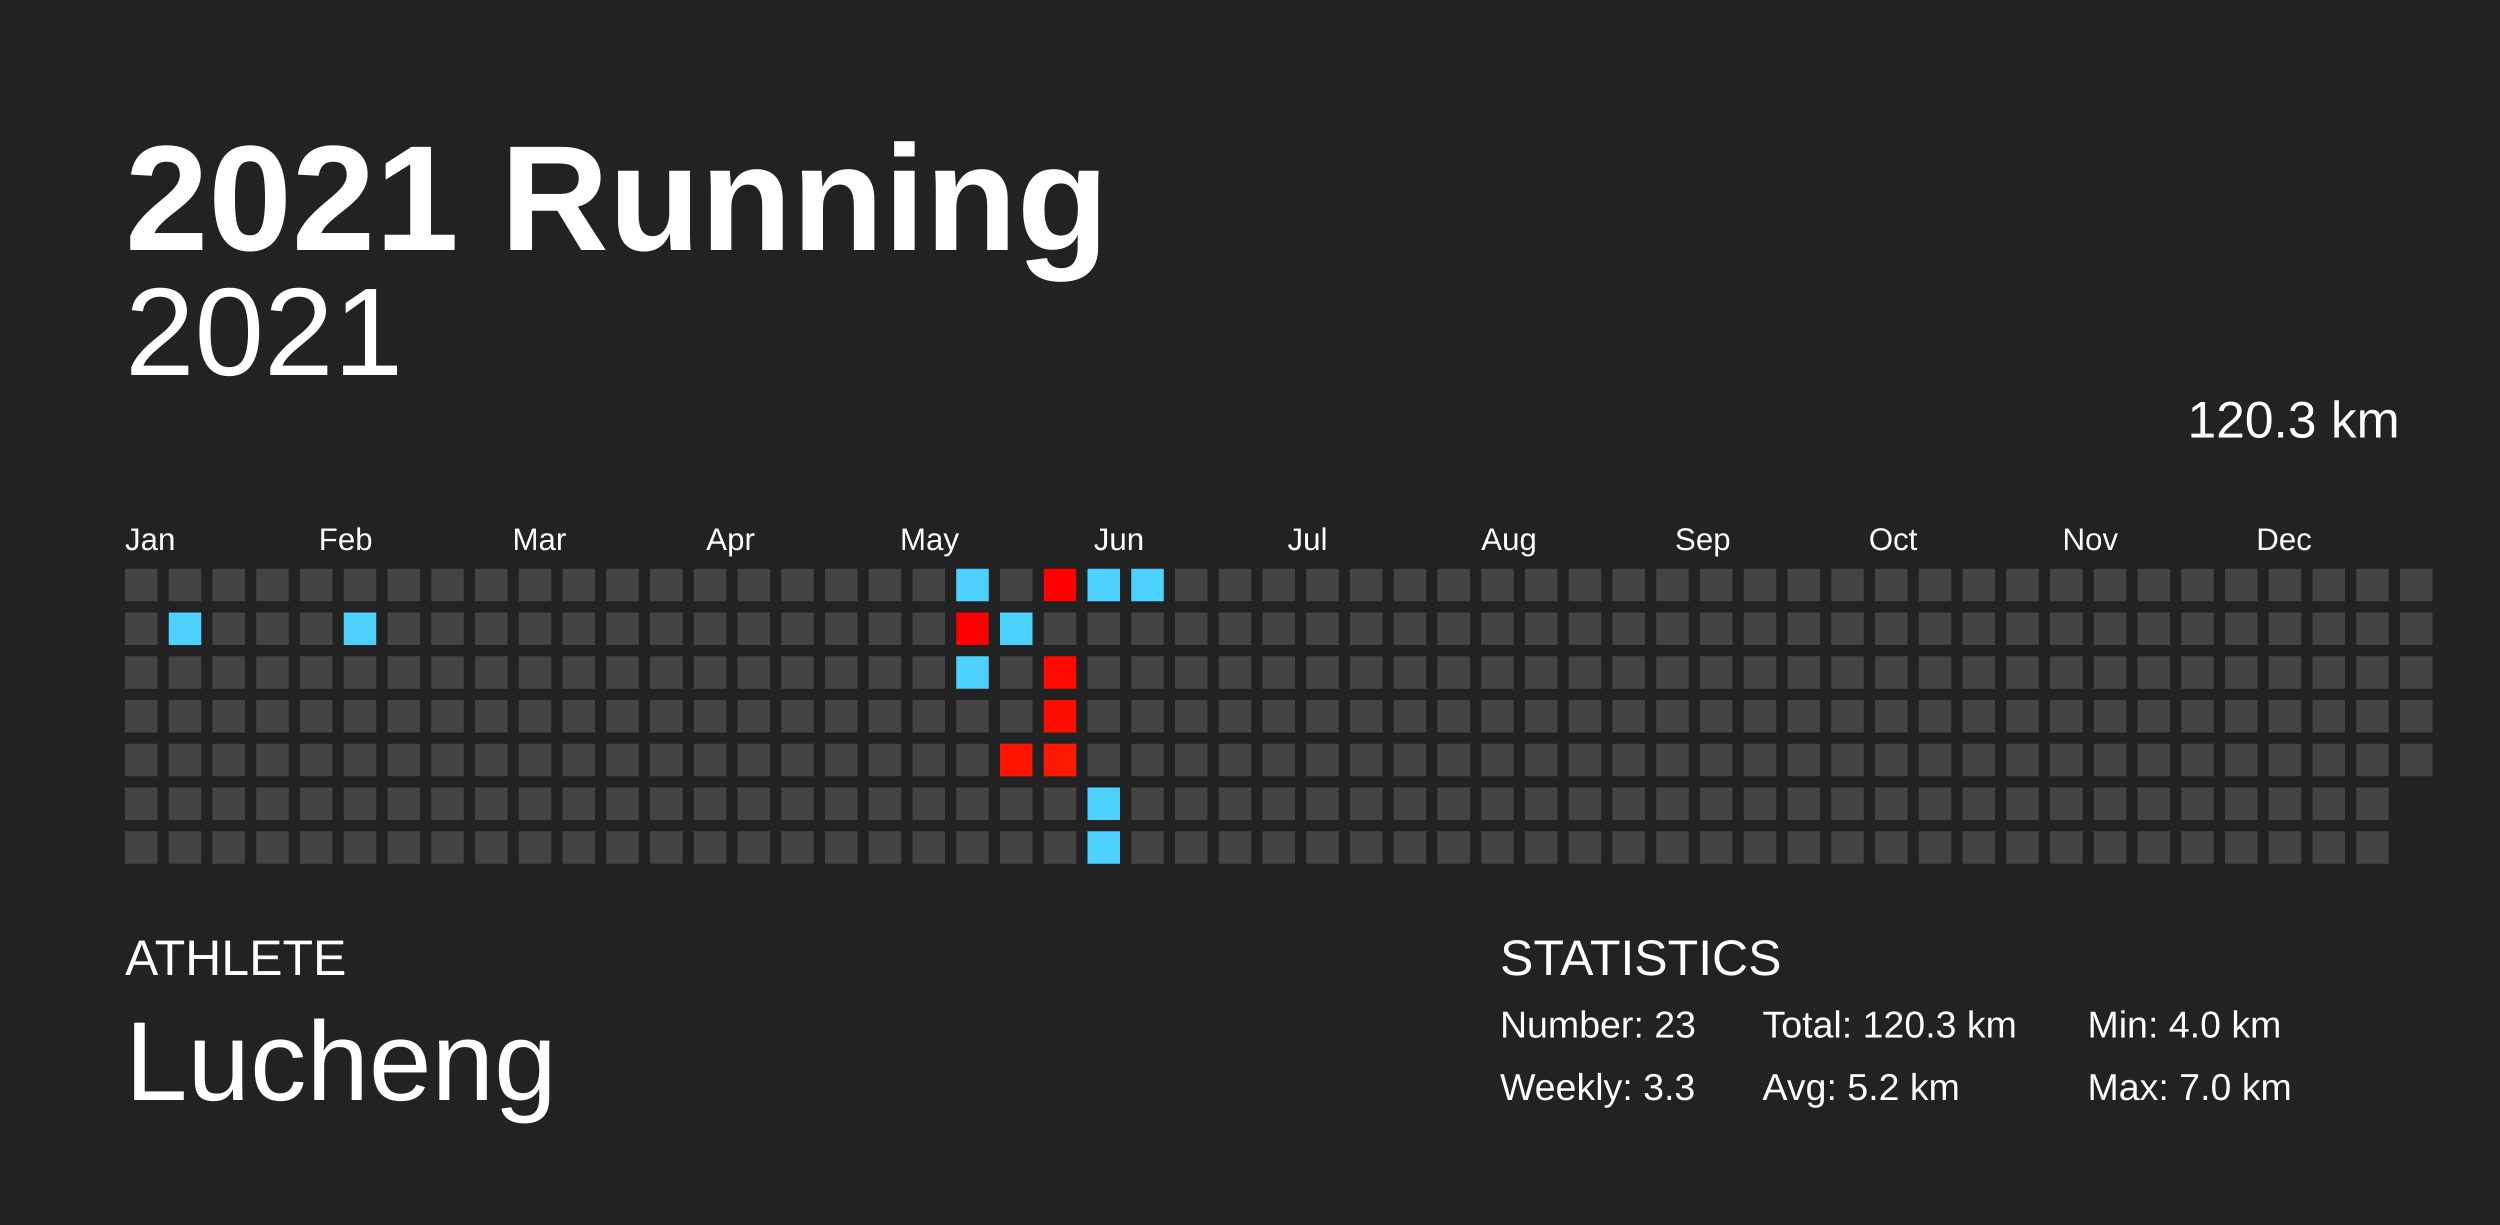
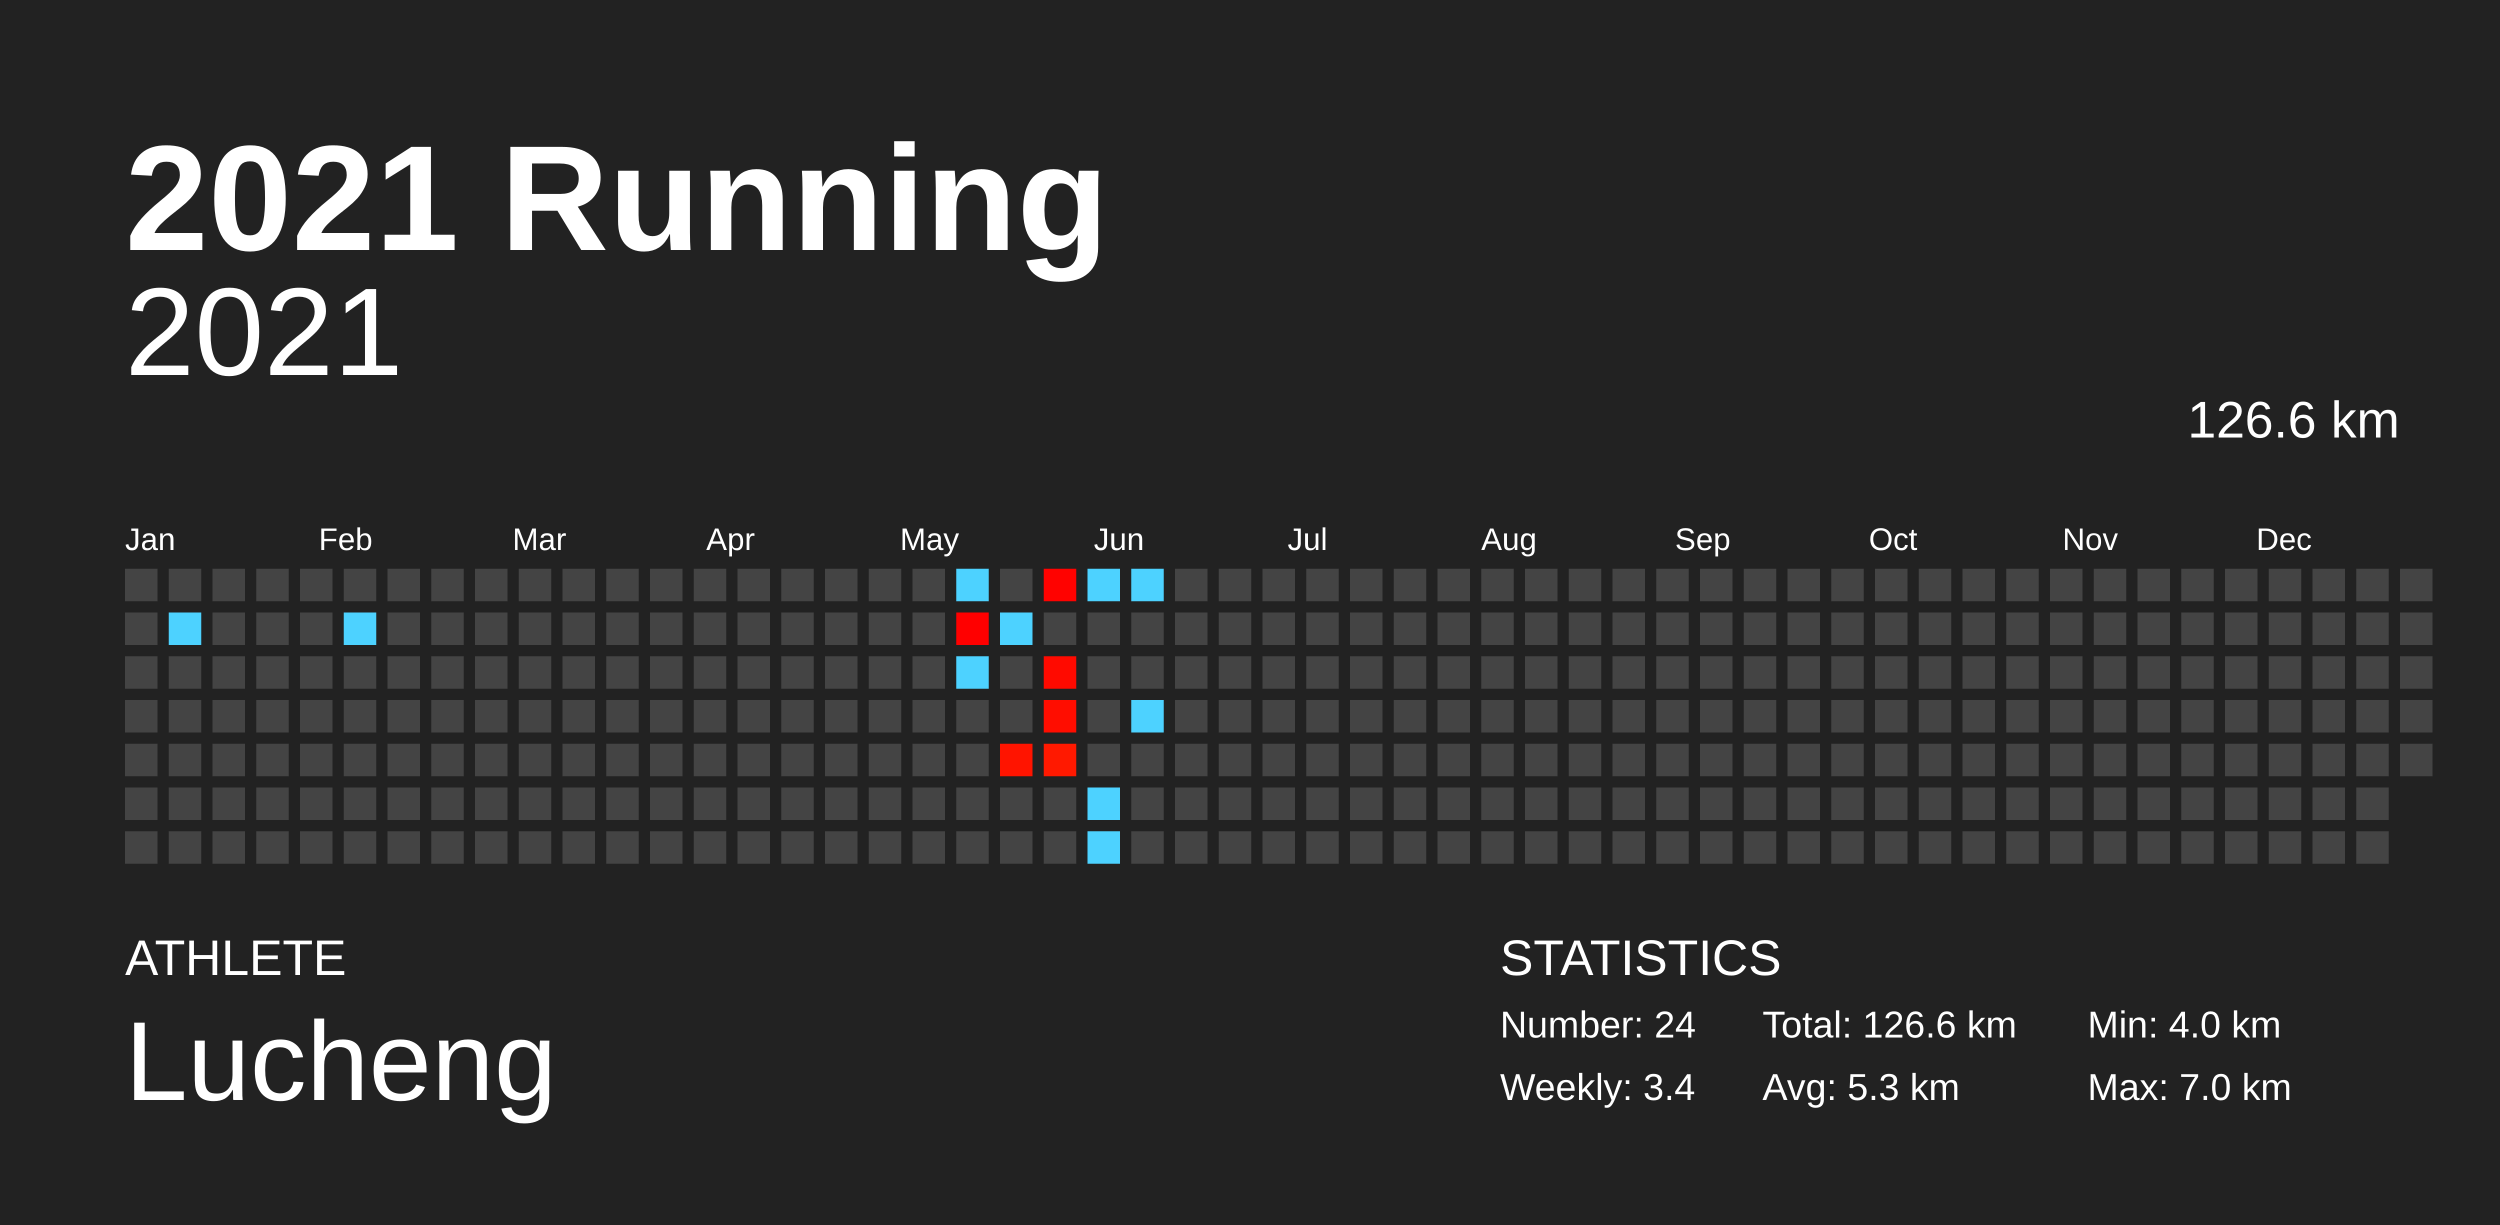
<svg xmlns="http://www.w3.org/2000/svg" baseProfile="full" height="98mm" version="1.1" viewBox="0,0,200,98" width="200mm">
  <defs />
  <rect fill="#222222" height="98" width="200" x="0" y="0" />
  <text fill="#FFFFFF" style="font-size:12px; font-family:Arial; font-weight:bold;" x="10" y="20">2021 Running</text>
  <text fill="#FFFFFF" style="font-size:4px; font-family:Arial" x="10" y="78">ATHLETE</text>
  <text fill="#FFFFFF" style="font-size:9px; font-family:Arial" x="10" y="88">Lucheng</text>
  <text fill="#FFFFFF" style="font-size:4px; font-family:Arial" x="120" y="78">STATISTICS</text>
-   <text fill="#FFFFFF" style="font-size:3px; font-family:Arial" x="120" y="83">Number: 23</text>
-   <text fill="#FFFFFF" style="font-size:3px; font-family:Arial" x="120" y="88">Weekly: 3.3</text>
-   <text fill="#FFFFFF" style="font-size:3px; font-family:Arial" x="141" y="83">Total: 120.3 km</text>
-   <text fill="#FFFFFF" style="font-size:3px; font-family:Arial" x="141" y="88">Avg: 5.2 km</text>
+   <text fill="#FFFFFF" style="font-size:3px; font-family:Arial" x="120" y="83">Number: 24</text>
+   <text fill="#FFFFFF" style="font-size:3px; font-family:Arial" x="120" y="88">Weekly: 3.4</text>
+   <text fill="#FFFFFF" style="font-size:3px; font-family:Arial" x="141" y="83">Total: 126.6 km</text>
+   <text fill="#FFFFFF" style="font-size:3px; font-family:Arial" x="141" y="88">Avg: 5.3 km</text>
  <text fill="#FFFFFF" style="font-size:3px; font-family:Arial" x="167" y="83">Min: 4.0 km</text>
  <text fill="#FFFFFF" style="font-size:3px; font-family:Arial" x="167" y="88">Max: 7.0 km</text>
  <text alignment-baseline="hanging" fill="#FFFFFF" style="font-size:10.0px; font-family:Arial;" x="10" y="30">2021</text>
-   <text alignment-baseline="hanging" fill="#FFFFFF" style="font-size:4.125px; font-family:Arial;" x="175" y="35">120.3 km</text>
+   <text alignment-baseline="hanging" fill="#FFFFFF" style="font-size:4.125px; font-family:Arial;" x="175" y="35">126.6 km</text>
  <text fill="#FFFFFF" style="font-size:2.5px; font-family:Arial" x="10.0" y="44">Jan</text>
  <text fill="#FFFFFF" style="font-size:2.5px; font-family:Arial" x="25.5" y="44">Feb</text>
  <text fill="#FFFFFF" style="font-size:2.5px; font-family:Arial" x="41.0" y="44">Mar</text>
  <text fill="#FFFFFF" style="font-size:2.5px; font-family:Arial" x="56.5" y="44">Apr</text>
  <text fill="#FFFFFF" style="font-size:2.5px; font-family:Arial" x="72.0" y="44">May</text>
  <text fill="#FFFFFF" style="font-size:2.5px; font-family:Arial" x="87.5" y="44">Jun</text>
  <text fill="#FFFFFF" style="font-size:2.5px; font-family:Arial" x="103.0" y="44">Jul</text>
  <text fill="#FFFFFF" style="font-size:2.5px; font-family:Arial" x="118.5" y="44">Aug</text>
  <text fill="#FFFFFF" style="font-size:2.5px; font-family:Arial" x="134.0" y="44">Sep</text>
  <text fill="#FFFFFF" style="font-size:2.5px; font-family:Arial" x="149.5" y="44">Oct</text>
  <text fill="#FFFFFF" style="font-size:2.5px; font-family:Arial" x="165.0" y="44">Nov</text>
  <text fill="#FFFFFF" style="font-size:2.5px; font-family:Arial" x="180.5" y="44">Dec</text>
  <rect fill="#444444" height="2.6" width="2.6" x="10.0" y="45.5" />
  <rect fill="#444444" height="2.6" width="2.6" x="10.0" y="49.0" />
  <rect fill="#444444" height="2.6" width="2.6" x="10.0" y="52.5" />
  <rect fill="#444444" height="2.6" width="2.6" x="10.0" y="56.0" />
  <rect fill="#444444" height="2.6" width="2.6" x="10.0" y="59.5" />
  <rect fill="#444444" height="2.6" width="2.6" x="10.0" y="63.0" />
  <rect fill="#444444" height="2.6" width="2.6" x="10.0" y="66.5" />
  <rect fill="#444444" height="2.6" width="2.6" x="13.5" y="45.5" />
  <rect fill="#4dd2ff" height="2.6" width="2.6" x="13.5" y="49.0" />
  <rect fill="#444444" height="2.6" width="2.6" x="13.5" y="52.5" />
  <rect fill="#444444" height="2.6" width="2.6" x="13.5" y="56.0" />
  <rect fill="#444444" height="2.6" width="2.6" x="13.5" y="59.5" />
  <rect fill="#444444" height="2.6" width="2.6" x="13.5" y="63.0" />
  <rect fill="#444444" height="2.6" width="2.6" x="13.5" y="66.5" />
  <rect fill="#444444" height="2.6" width="2.6" x="17.0" y="45.5" />
  <rect fill="#444444" height="2.6" width="2.6" x="17.0" y="49.0" />
  <rect fill="#444444" height="2.6" width="2.6" x="17.0" y="52.5" />
  <rect fill="#444444" height="2.6" width="2.6" x="17.0" y="56.0" />
  <rect fill="#444444" height="2.6" width="2.6" x="17.0" y="59.5" />
  <rect fill="#444444" height="2.6" width="2.6" x="17.0" y="63.0" />
  <rect fill="#444444" height="2.6" width="2.6" x="17.0" y="66.5" />
  <rect fill="#444444" height="2.6" width="2.6" x="20.5" y="45.5" />
  <rect fill="#444444" height="2.6" width="2.6" x="20.5" y="49.0" />
  <rect fill="#444444" height="2.6" width="2.6" x="20.5" y="52.5" />
  <rect fill="#444444" height="2.6" width="2.6" x="20.5" y="56.0" />
  <rect fill="#444444" height="2.6" width="2.6" x="20.5" y="59.5" />
  <rect fill="#444444" height="2.6" width="2.6" x="20.5" y="63.0" />
  <rect fill="#444444" height="2.6" width="2.6" x="20.5" y="66.5" />
  <rect fill="#444444" height="2.6" width="2.6" x="24.0" y="45.5" />
  <rect fill="#444444" height="2.6" width="2.6" x="24.0" y="49.0" />
  <rect fill="#444444" height="2.6" width="2.6" x="24.0" y="52.5" />
  <rect fill="#444444" height="2.6" width="2.6" x="24.0" y="56.0" />
  <rect fill="#444444" height="2.6" width="2.6" x="24.0" y="59.5" />
  <rect fill="#444444" height="2.6" width="2.6" x="24.0" y="63.0" />
  <rect fill="#444444" height="2.6" width="2.6" x="24.0" y="66.5" />
  <rect fill="#444444" height="2.6" width="2.6" x="27.5" y="45.5" />
  <rect fill="#4dd2ff" height="2.6" width="2.6" x="27.5" y="49.0" />
  <rect fill="#444444" height="2.6" width="2.6" x="27.5" y="52.5" />
  <rect fill="#444444" height="2.6" width="2.6" x="27.5" y="56.0" />
  <rect fill="#444444" height="2.6" width="2.6" x="27.5" y="59.5" />
  <rect fill="#444444" height="2.6" width="2.6" x="27.5" y="63.0" />
  <rect fill="#444444" height="2.6" width="2.6" x="27.5" y="66.5" />
  <rect fill="#444444" height="2.6" width="2.6" x="31.0" y="45.5" />
  <rect fill="#444444" height="2.6" width="2.6" x="31.0" y="49.0" />
  <rect fill="#444444" height="2.6" width="2.6" x="31.0" y="52.5" />
  <rect fill="#444444" height="2.6" width="2.6" x="31.0" y="56.0" />
  <rect fill="#444444" height="2.6" width="2.6" x="31.0" y="59.5" />
  <rect fill="#444444" height="2.6" width="2.6" x="31.0" y="63.0" />
  <rect fill="#444444" height="2.6" width="2.6" x="31.0" y="66.5" />
  <rect fill="#444444" height="2.6" width="2.6" x="34.5" y="45.5" />
  <rect fill="#444444" height="2.6" width="2.6" x="34.5" y="49.0" />
  <rect fill="#444444" height="2.6" width="2.6" x="34.5" y="52.5" />
  <rect fill="#444444" height="2.6" width="2.6" x="34.5" y="56.0" />
  <rect fill="#444444" height="2.6" width="2.6" x="34.5" y="59.5" />
  <rect fill="#444444" height="2.6" width="2.6" x="34.5" y="63.0" />
  <rect fill="#444444" height="2.6" width="2.6" x="34.5" y="66.5" />
  <rect fill="#444444" height="2.6" width="2.6" x="38.0" y="45.5" />
  <rect fill="#444444" height="2.6" width="2.6" x="38.0" y="49.0" />
  <rect fill="#444444" height="2.6" width="2.6" x="38.0" y="52.5" />
  <rect fill="#444444" height="2.6" width="2.6" x="38.0" y="56.0" />
  <rect fill="#444444" height="2.6" width="2.6" x="38.0" y="59.5" />
  <rect fill="#444444" height="2.6" width="2.6" x="38.0" y="63.0" />
  <rect fill="#444444" height="2.6" width="2.6" x="38.0" y="66.5" />
  <rect fill="#444444" height="2.6" width="2.6" x="41.5" y="45.5" />
  <rect fill="#444444" height="2.6" width="2.6" x="41.5" y="49.0" />
  <rect fill="#444444" height="2.6" width="2.6" x="41.5" y="52.5" />
  <rect fill="#444444" height="2.6" width="2.6" x="41.5" y="56.0" />
  <rect fill="#444444" height="2.6" width="2.6" x="41.5" y="59.5" />
  <rect fill="#444444" height="2.6" width="2.6" x="41.5" y="63.0" />
  <rect fill="#444444" height="2.6" width="2.6" x="41.5" y="66.5" />
  <rect fill="#444444" height="2.6" width="2.6" x="45.0" y="45.5" />
  <rect fill="#444444" height="2.6" width="2.6" x="45.0" y="49.0" />
  <rect fill="#444444" height="2.6" width="2.6" x="45.0" y="52.5" />
  <rect fill="#444444" height="2.6" width="2.6" x="45.0" y="56.0" />
  <rect fill="#444444" height="2.6" width="2.6" x="45.0" y="59.5" />
  <rect fill="#444444" height="2.6" width="2.6" x="45.0" y="63.0" />
  <rect fill="#444444" height="2.6" width="2.6" x="45.0" y="66.5" />
  <rect fill="#444444" height="2.6" width="2.6" x="48.5" y="45.5" />
  <rect fill="#444444" height="2.6" width="2.6" x="48.5" y="49.0" />
  <rect fill="#444444" height="2.6" width="2.6" x="48.5" y="52.5" />
  <rect fill="#444444" height="2.6" width="2.6" x="48.5" y="56.0" />
  <rect fill="#444444" height="2.6" width="2.6" x="48.5" y="59.5" />
  <rect fill="#444444" height="2.6" width="2.6" x="48.5" y="63.0" />
  <rect fill="#444444" height="2.6" width="2.6" x="48.5" y="66.5" />
  <rect fill="#444444" height="2.6" width="2.6" x="52.0" y="45.5" />
  <rect fill="#444444" height="2.6" width="2.6" x="52.0" y="49.0" />
  <rect fill="#444444" height="2.6" width="2.6" x="52.0" y="52.5" />
  <rect fill="#444444" height="2.6" width="2.6" x="52.0" y="56.0" />
  <rect fill="#444444" height="2.6" width="2.6" x="52.0" y="59.5" />
  <rect fill="#444444" height="2.6" width="2.6" x="52.0" y="63.0" />
  <rect fill="#444444" height="2.6" width="2.6" x="52.0" y="66.5" />
  <rect fill="#444444" height="2.6" width="2.6" x="55.5" y="45.5" />
  <rect fill="#444444" height="2.6" width="2.6" x="55.5" y="49.0" />
  <rect fill="#444444" height="2.6" width="2.6" x="55.5" y="52.5" />
  <rect fill="#444444" height="2.6" width="2.6" x="55.5" y="56.0" />
  <rect fill="#444444" height="2.6" width="2.6" x="55.5" y="59.5" />
  <rect fill="#444444" height="2.6" width="2.6" x="55.5" y="63.0" />
  <rect fill="#444444" height="2.6" width="2.6" x="55.5" y="66.5" />
  <rect fill="#444444" height="2.6" width="2.6" x="59.0" y="45.5" />
  <rect fill="#444444" height="2.6" width="2.6" x="59.0" y="49.0" />
  <rect fill="#444444" height="2.6" width="2.6" x="59.0" y="52.5" />
  <rect fill="#444444" height="2.6" width="2.6" x="59.0" y="56.0" />
  <rect fill="#444444" height="2.6" width="2.6" x="59.0" y="59.5" />
  <rect fill="#444444" height="2.6" width="2.6" x="59.0" y="63.0" />
  <rect fill="#444444" height="2.6" width="2.6" x="59.0" y="66.5" />
  <rect fill="#444444" height="2.6" width="2.6" x="62.5" y="45.5" />
  <rect fill="#444444" height="2.6" width="2.6" x="62.5" y="49.0" />
  <rect fill="#444444" height="2.6" width="2.6" x="62.5" y="52.5" />
  <rect fill="#444444" height="2.6" width="2.6" x="62.5" y="56.0" />
  <rect fill="#444444" height="2.6" width="2.6" x="62.5" y="59.5" />
  <rect fill="#444444" height="2.6" width="2.6" x="62.5" y="63.0" />
  <rect fill="#444444" height="2.6" width="2.6" x="62.5" y="66.5" />
  <rect fill="#444444" height="2.6" width="2.6" x="66.0" y="45.5" />
  <rect fill="#444444" height="2.6" width="2.6" x="66.0" y="49.0" />
  <rect fill="#444444" height="2.6" width="2.6" x="66.0" y="52.5" />
  <rect fill="#444444" height="2.6" width="2.6" x="66.0" y="56.0" />
  <rect fill="#444444" height="2.6" width="2.6" x="66.0" y="59.5" />
  <rect fill="#444444" height="2.6" width="2.6" x="66.0" y="63.0" />
  <rect fill="#444444" height="2.6" width="2.6" x="66.0" y="66.5" />
  <rect fill="#444444" height="2.6" width="2.6" x="69.5" y="45.5" />
  <rect fill="#444444" height="2.6" width="2.6" x="69.5" y="49.0" />
  <rect fill="#444444" height="2.6" width="2.6" x="69.5" y="52.5" />
  <rect fill="#444444" height="2.6" width="2.6" x="69.5" y="56.0" />
  <rect fill="#444444" height="2.6" width="2.6" x="69.5" y="59.5" />
  <rect fill="#444444" height="2.6" width="2.6" x="69.5" y="63.0" />
  <rect fill="#444444" height="2.6" width="2.6" x="69.5" y="66.5" />
  <rect fill="#444444" height="2.6" width="2.6" x="73.0" y="45.5" />
  <rect fill="#444444" height="2.6" width="2.6" x="73.0" y="49.0" />
  <rect fill="#444444" height="2.6" width="2.6" x="73.0" y="52.5" />
  <rect fill="#444444" height="2.6" width="2.6" x="73.0" y="56.0" />
  <rect fill="#444444" height="2.6" width="2.6" x="73.0" y="59.5" />
  <rect fill="#444444" height="2.6" width="2.6" x="73.0" y="63.0" />
  <rect fill="#444444" height="2.6" width="2.6" x="73.0" y="66.5" />
  <rect fill="#4dd2ff" height="2.6" width="2.6" x="76.5" y="45.5" />
  <rect fill="#ff0000" height="2.6" width="2.6" x="76.5" y="49.0" />
  <rect fill="#4dd2ff" height="2.6" width="2.6" x="76.5" y="52.5" />
  <rect fill="#444444" height="2.6" width="2.6" x="76.5" y="56.0" />
  <rect fill="#444444" height="2.6" width="2.6" x="76.5" y="59.5" />
  <rect fill="#444444" height="2.6" width="2.6" x="76.5" y="63.0" />
  <rect fill="#444444" height="2.6" width="2.6" x="76.5" y="66.5" />
  <rect fill="#444444" height="2.6" width="2.6" x="80.0" y="45.5" />
  <rect fill="#4dd2ff" height="2.6" width="2.6" x="80.0" y="49.0" />
  <rect fill="#444444" height="2.6" width="2.6" x="80.0" y="52.5" />
  <rect fill="#444444" height="2.6" width="2.6" x="80.0" y="56.0" />
  <rect fill="#ff1400" height="2.6" width="2.6" x="80.0" y="59.5" />
  <rect fill="#444444" height="2.6" width="2.6" x="80.0" y="63.0" />
  <rect fill="#444444" height="2.6" width="2.6" x="80.0" y="66.5" />
  <rect fill="#ff0200" height="2.6" width="2.6" x="83.5" y="45.5" />
  <rect fill="#444444" height="2.6" width="2.6" x="83.5" y="49.0" />
  <rect fill="#ff0a00" height="2.6" width="2.6" x="83.5" y="52.5" />
  <rect fill="#ff0d00" height="2.6" width="2.6" x="83.5" y="56.0" />
  <rect fill="#ff1900" height="2.6" width="2.6" x="83.5" y="59.5" />
  <rect fill="#444444" height="2.6" width="2.6" x="83.5" y="63.0" />
  <rect fill="#444444" height="2.6" width="2.6" x="83.5" y="66.5" />
  <rect fill="#4dd2ff" height="2.6" width="2.6" x="87.0" y="45.5" />
  <rect fill="#444444" height="2.6" width="2.6" x="87.0" y="49.0" />
  <rect fill="#444444" height="2.6" width="2.6" x="87.0" y="52.5" />
  <rect fill="#444444" height="2.6" width="2.6" x="87.0" y="56.0" />
  <rect fill="#444444" height="2.6" width="2.6" x="87.0" y="59.5" />
  <rect fill="#4dd2ff" height="2.6" width="2.6" x="87.0" y="63.0" />
  <rect fill="#4dd2ff" height="2.6" width="2.6" x="87.0" y="66.5" />
  <rect fill="#4dd2ff" height="2.6" width="2.6" x="90.5" y="45.5" />
  <rect fill="#444444" height="2.6" width="2.6" x="90.5" y="49.0" />
  <rect fill="#444444" height="2.6" width="2.6" x="90.5" y="52.5" />
-   <rect fill="#444444" height="2.6" width="2.6" x="90.5" y="56.0" />
+   <rect fill="#4dd2ff" height="2.6" width="2.6" x="90.5" y="56.0" />
  <rect fill="#444444" height="2.6" width="2.6" x="90.5" y="59.5" />
  <rect fill="#444444" height="2.6" width="2.6" x="90.5" y="63.0" />
  <rect fill="#444444" height="2.6" width="2.6" x="90.5" y="66.5" />
  <rect fill="#444444" height="2.6" width="2.6" x="94.0" y="45.5" />
  <rect fill="#444444" height="2.6" width="2.6" x="94.0" y="49.0" />
  <rect fill="#444444" height="2.6" width="2.6" x="94.0" y="52.5" />
  <rect fill="#444444" height="2.6" width="2.6" x="94.0" y="56.0" />
  <rect fill="#444444" height="2.6" width="2.6" x="94.0" y="59.5" />
  <rect fill="#444444" height="2.6" width="2.6" x="94.0" y="63.0" />
  <rect fill="#444444" height="2.6" width="2.6" x="94.0" y="66.5" />
  <rect fill="#444444" height="2.6" width="2.6" x="97.5" y="45.5" />
  <rect fill="#444444" height="2.6" width="2.6" x="97.5" y="49.0" />
  <rect fill="#444444" height="2.6" width="2.6" x="97.5" y="52.5" />
  <rect fill="#444444" height="2.6" width="2.6" x="97.5" y="56.0" />
  <rect fill="#444444" height="2.6" width="2.6" x="97.5" y="59.5" />
  <rect fill="#444444" height="2.6" width="2.6" x="97.5" y="63.0" />
  <rect fill="#444444" height="2.6" width="2.6" x="97.5" y="66.5" />
  <rect fill="#444444" height="2.6" width="2.6" x="101.0" y="45.5" />
  <rect fill="#444444" height="2.6" width="2.6" x="101.0" y="49.0" />
  <rect fill="#444444" height="2.6" width="2.6" x="101.0" y="52.5" />
  <rect fill="#444444" height="2.6" width="2.6" x="101.0" y="56.0" />
  <rect fill="#444444" height="2.6" width="2.6" x="101.0" y="59.5" />
  <rect fill="#444444" height="2.6" width="2.6" x="101.0" y="63.0" />
  <rect fill="#444444" height="2.6" width="2.6" x="101.0" y="66.5" />
  <rect fill="#444444" height="2.6" width="2.6" x="104.5" y="45.5" />
  <rect fill="#444444" height="2.6" width="2.6" x="104.5" y="49.0" />
  <rect fill="#444444" height="2.6" width="2.6" x="104.5" y="52.5" />
  <rect fill="#444444" height="2.6" width="2.6" x="104.5" y="56.0" />
  <rect fill="#444444" height="2.6" width="2.6" x="104.5" y="59.5" />
  <rect fill="#444444" height="2.6" width="2.6" x="104.5" y="63.0" />
  <rect fill="#444444" height="2.6" width="2.6" x="104.5" y="66.5" />
  <rect fill="#444444" height="2.6" width="2.6" x="108.0" y="45.5" />
  <rect fill="#444444" height="2.6" width="2.6" x="108.0" y="49.0" />
  <rect fill="#444444" height="2.6" width="2.6" x="108.0" y="52.5" />
  <rect fill="#444444" height="2.6" width="2.6" x="108.0" y="56.0" />
  <rect fill="#444444" height="2.6" width="2.6" x="108.0" y="59.5" />
  <rect fill="#444444" height="2.6" width="2.6" x="108.0" y="63.0" />
  <rect fill="#444444" height="2.6" width="2.6" x="108.0" y="66.5" />
  <rect fill="#444444" height="2.6" width="2.6" x="111.5" y="45.5" />
  <rect fill="#444444" height="2.6" width="2.6" x="111.5" y="49.0" />
  <rect fill="#444444" height="2.6" width="2.6" x="111.5" y="52.5" />
  <rect fill="#444444" height="2.6" width="2.6" x="111.5" y="56.0" />
  <rect fill="#444444" height="2.6" width="2.6" x="111.5" y="59.5" />
  <rect fill="#444444" height="2.6" width="2.6" x="111.5" y="63.0" />
  <rect fill="#444444" height="2.6" width="2.6" x="111.5" y="66.5" />
  <rect fill="#444444" height="2.6" width="2.6" x="115.0" y="45.5" />
  <rect fill="#444444" height="2.6" width="2.6" x="115.0" y="49.0" />
  <rect fill="#444444" height="2.6" width="2.6" x="115.0" y="52.5" />
  <rect fill="#444444" height="2.6" width="2.6" x="115.0" y="56.0" />
  <rect fill="#444444" height="2.6" width="2.6" x="115.0" y="59.5" />
  <rect fill="#444444" height="2.6" width="2.6" x="115.0" y="63.0" />
  <rect fill="#444444" height="2.6" width="2.6" x="115.0" y="66.5" />
  <rect fill="#444444" height="2.6" width="2.6" x="118.5" y="45.5" />
  <rect fill="#444444" height="2.6" width="2.6" x="118.5" y="49.0" />
  <rect fill="#444444" height="2.6" width="2.6" x="118.5" y="52.5" />
  <rect fill="#444444" height="2.6" width="2.6" x="118.5" y="56.0" />
  <rect fill="#444444" height="2.6" width="2.6" x="118.5" y="59.5" />
  <rect fill="#444444" height="2.6" width="2.6" x="118.5" y="63.0" />
  <rect fill="#444444" height="2.6" width="2.6" x="118.5" y="66.5" />
  <rect fill="#444444" height="2.6" width="2.6" x="122.0" y="45.5" />
  <rect fill="#444444" height="2.6" width="2.6" x="122.0" y="49.0" />
  <rect fill="#444444" height="2.6" width="2.6" x="122.0" y="52.5" />
  <rect fill="#444444" height="2.6" width="2.6" x="122.0" y="56.0" />
  <rect fill="#444444" height="2.6" width="2.6" x="122.0" y="59.5" />
  <rect fill="#444444" height="2.6" width="2.6" x="122.0" y="63.0" />
  <rect fill="#444444" height="2.6" width="2.6" x="122.0" y="66.5" />
  <rect fill="#444444" height="2.6" width="2.6" x="125.5" y="45.5" />
  <rect fill="#444444" height="2.6" width="2.6" x="125.5" y="49.0" />
  <rect fill="#444444" height="2.6" width="2.6" x="125.5" y="52.5" />
  <rect fill="#444444" height="2.6" width="2.6" x="125.5" y="56.0" />
  <rect fill="#444444" height="2.6" width="2.6" x="125.5" y="59.5" />
  <rect fill="#444444" height="2.6" width="2.6" x="125.5" y="63.0" />
  <rect fill="#444444" height="2.6" width="2.6" x="125.5" y="66.5" />
  <rect fill="#444444" height="2.6" width="2.6" x="129.0" y="45.5" />
  <rect fill="#444444" height="2.6" width="2.6" x="129.0" y="49.0" />
  <rect fill="#444444" height="2.6" width="2.6" x="129.0" y="52.5" />
  <rect fill="#444444" height="2.6" width="2.6" x="129.0" y="56.0" />
  <rect fill="#444444" height="2.6" width="2.6" x="129.0" y="59.5" />
  <rect fill="#444444" height="2.6" width="2.6" x="129.0" y="63.0" />
  <rect fill="#444444" height="2.6" width="2.6" x="129.0" y="66.5" />
  <rect fill="#444444" height="2.6" width="2.6" x="132.5" y="45.5" />
  <rect fill="#444444" height="2.6" width="2.6" x="132.5" y="49.0" />
  <rect fill="#444444" height="2.6" width="2.6" x="132.5" y="52.5" />
  <rect fill="#444444" height="2.6" width="2.6" x="132.5" y="56.0" />
  <rect fill="#444444" height="2.6" width="2.6" x="132.5" y="59.5" />
  <rect fill="#444444" height="2.6" width="2.6" x="132.5" y="63.0" />
  <rect fill="#444444" height="2.6" width="2.6" x="132.5" y="66.5" />
  <rect fill="#444444" height="2.6" width="2.6" x="136.0" y="45.5" />
  <rect fill="#444444" height="2.6" width="2.6" x="136.0" y="49.0" />
  <rect fill="#444444" height="2.6" width="2.6" x="136.0" y="52.5" />
  <rect fill="#444444" height="2.6" width="2.6" x="136.0" y="56.0" />
  <rect fill="#444444" height="2.6" width="2.6" x="136.0" y="59.5" />
  <rect fill="#444444" height="2.6" width="2.6" x="136.0" y="63.0" />
  <rect fill="#444444" height="2.6" width="2.6" x="136.0" y="66.5" />
  <rect fill="#444444" height="2.6" width="2.6" x="139.5" y="45.5" />
  <rect fill="#444444" height="2.6" width="2.6" x="139.5" y="49.0" />
  <rect fill="#444444" height="2.6" width="2.6" x="139.5" y="52.5" />
  <rect fill="#444444" height="2.6" width="2.6" x="139.5" y="56.0" />
  <rect fill="#444444" height="2.6" width="2.6" x="139.5" y="59.5" />
  <rect fill="#444444" height="2.6" width="2.6" x="139.5" y="63.0" />
  <rect fill="#444444" height="2.6" width="2.6" x="139.5" y="66.5" />
  <rect fill="#444444" height="2.6" width="2.6" x="143.0" y="45.5" />
  <rect fill="#444444" height="2.6" width="2.6" x="143.0" y="49.0" />
  <rect fill="#444444" height="2.6" width="2.6" x="143.0" y="52.5" />
  <rect fill="#444444" height="2.6" width="2.6" x="143.0" y="56.0" />
  <rect fill="#444444" height="2.6" width="2.6" x="143.0" y="59.5" />
  <rect fill="#444444" height="2.6" width="2.6" x="143.0" y="63.0" />
  <rect fill="#444444" height="2.6" width="2.6" x="143.0" y="66.5" />
  <rect fill="#444444" height="2.6" width="2.6" x="146.5" y="45.5" />
  <rect fill="#444444" height="2.6" width="2.6" x="146.5" y="49.0" />
  <rect fill="#444444" height="2.6" width="2.6" x="146.5" y="52.5" />
  <rect fill="#444444" height="2.6" width="2.6" x="146.5" y="56.0" />
  <rect fill="#444444" height="2.6" width="2.6" x="146.5" y="59.5" />
  <rect fill="#444444" height="2.6" width="2.6" x="146.5" y="63.0" />
  <rect fill="#444444" height="2.6" width="2.6" x="146.5" y="66.5" />
  <rect fill="#444444" height="2.6" width="2.6" x="150.0" y="45.5" />
  <rect fill="#444444" height="2.6" width="2.6" x="150.0" y="49.0" />
  <rect fill="#444444" height="2.6" width="2.6" x="150.0" y="52.5" />
  <rect fill="#444444" height="2.6" width="2.6" x="150.0" y="56.0" />
  <rect fill="#444444" height="2.6" width="2.6" x="150.0" y="59.5" />
  <rect fill="#444444" height="2.6" width="2.6" x="150.0" y="63.0" />
  <rect fill="#444444" height="2.6" width="2.6" x="150.0" y="66.5" />
  <rect fill="#444444" height="2.6" width="2.6" x="153.5" y="45.5" />
  <rect fill="#444444" height="2.6" width="2.6" x="153.5" y="49.0" />
  <rect fill="#444444" height="2.6" width="2.6" x="153.5" y="52.5" />
  <rect fill="#444444" height="2.6" width="2.6" x="153.5" y="56.0" />
  <rect fill="#444444" height="2.6" width="2.6" x="153.5" y="59.5" />
  <rect fill="#444444" height="2.6" width="2.6" x="153.5" y="63.0" />
  <rect fill="#444444" height="2.6" width="2.6" x="153.5" y="66.5" />
  <rect fill="#444444" height="2.6" width="2.6" x="157.0" y="45.5" />
  <rect fill="#444444" height="2.6" width="2.6" x="157.0" y="49.0" />
  <rect fill="#444444" height="2.6" width="2.6" x="157.0" y="52.5" />
  <rect fill="#444444" height="2.6" width="2.6" x="157.0" y="56.0" />
  <rect fill="#444444" height="2.6" width="2.6" x="157.0" y="59.5" />
  <rect fill="#444444" height="2.6" width="2.6" x="157.0" y="63.0" />
  <rect fill="#444444" height="2.6" width="2.6" x="157.0" y="66.5" />
  <rect fill="#444444" height="2.6" width="2.6" x="160.5" y="45.5" />
  <rect fill="#444444" height="2.6" width="2.6" x="160.5" y="49.0" />
  <rect fill="#444444" height="2.6" width="2.6" x="160.5" y="52.5" />
  <rect fill="#444444" height="2.6" width="2.6" x="160.5" y="56.0" />
  <rect fill="#444444" height="2.6" width="2.6" x="160.5" y="59.5" />
  <rect fill="#444444" height="2.6" width="2.6" x="160.5" y="63.0" />
  <rect fill="#444444" height="2.6" width="2.6" x="160.5" y="66.5" />
  <rect fill="#444444" height="2.6" width="2.6" x="164.0" y="45.5" />
  <rect fill="#444444" height="2.6" width="2.6" x="164.0" y="49.0" />
  <rect fill="#444444" height="2.6" width="2.6" x="164.0" y="52.5" />
  <rect fill="#444444" height="2.6" width="2.6" x="164.0" y="56.0" />
  <rect fill="#444444" height="2.6" width="2.6" x="164.0" y="59.5" />
  <rect fill="#444444" height="2.6" width="2.6" x="164.0" y="63.0" />
  <rect fill="#444444" height="2.6" width="2.6" x="164.0" y="66.5" />
  <rect fill="#444444" height="2.6" width="2.6" x="167.5" y="45.5" />
  <rect fill="#444444" height="2.6" width="2.6" x="167.5" y="49.0" />
  <rect fill="#444444" height="2.6" width="2.6" x="167.5" y="52.5" />
  <rect fill="#444444" height="2.6" width="2.6" x="167.5" y="56.0" />
  <rect fill="#444444" height="2.6" width="2.6" x="167.5" y="59.5" />
  <rect fill="#444444" height="2.6" width="2.6" x="167.5" y="63.0" />
  <rect fill="#444444" height="2.6" width="2.6" x="167.5" y="66.5" />
  <rect fill="#444444" height="2.6" width="2.6" x="171.0" y="45.5" />
  <rect fill="#444444" height="2.6" width="2.6" x="171.0" y="49.0" />
  <rect fill="#444444" height="2.6" width="2.6" x="171.0" y="52.5" />
  <rect fill="#444444" height="2.6" width="2.6" x="171.0" y="56.0" />
  <rect fill="#444444" height="2.6" width="2.6" x="171.0" y="59.5" />
  <rect fill="#444444" height="2.6" width="2.6" x="171.0" y="63.0" />
  <rect fill="#444444" height="2.6" width="2.6" x="171.0" y="66.5" />
  <rect fill="#444444" height="2.6" width="2.6" x="174.5" y="45.5" />
  <rect fill="#444444" height="2.6" width="2.6" x="174.5" y="49.0" />
  <rect fill="#444444" height="2.6" width="2.6" x="174.5" y="52.5" />
  <rect fill="#444444" height="2.6" width="2.6" x="174.5" y="56.0" />
  <rect fill="#444444" height="2.6" width="2.6" x="174.5" y="59.5" />
  <rect fill="#444444" height="2.6" width="2.6" x="174.5" y="63.0" />
  <rect fill="#444444" height="2.6" width="2.6" x="174.5" y="66.5" />
  <rect fill="#444444" height="2.6" width="2.6" x="178.0" y="45.5" />
  <rect fill="#444444" height="2.6" width="2.6" x="178.0" y="49.0" />
  <rect fill="#444444" height="2.6" width="2.6" x="178.0" y="52.5" />
  <rect fill="#444444" height="2.6" width="2.6" x="178.0" y="56.0" />
  <rect fill="#444444" height="2.6" width="2.6" x="178.0" y="59.5" />
  <rect fill="#444444" height="2.6" width="2.6" x="178.0" y="63.0" />
  <rect fill="#444444" height="2.6" width="2.6" x="178.0" y="66.5" />
  <rect fill="#444444" height="2.6" width="2.6" x="181.5" y="45.5" />
  <rect fill="#444444" height="2.6" width="2.6" x="181.5" y="49.0" />
  <rect fill="#444444" height="2.6" width="2.6" x="181.5" y="52.5" />
  <rect fill="#444444" height="2.6" width="2.6" x="181.5" y="56.0" />
  <rect fill="#444444" height="2.6" width="2.6" x="181.5" y="59.5" />
  <rect fill="#444444" height="2.6" width="2.6" x="181.5" y="63.0" />
  <rect fill="#444444" height="2.6" width="2.6" x="181.5" y="66.5" />
  <rect fill="#444444" height="2.6" width="2.6" x="185.0" y="45.5" />
  <rect fill="#444444" height="2.6" width="2.6" x="185.0" y="49.0" />
  <rect fill="#444444" height="2.6" width="2.6" x="185.0" y="52.5" />
  <rect fill="#444444" height="2.6" width="2.6" x="185.0" y="56.0" />
  <rect fill="#444444" height="2.6" width="2.6" x="185.0" y="59.5" />
  <rect fill="#444444" height="2.6" width="2.6" x="185.0" y="63.0" />
  <rect fill="#444444" height="2.6" width="2.6" x="185.0" y="66.5" />
  <rect fill="#444444" height="2.6" width="2.6" x="188.5" y="45.5" />
  <rect fill="#444444" height="2.6" width="2.6" x="188.5" y="49.0" />
  <rect fill="#444444" height="2.6" width="2.6" x="188.5" y="52.5" />
  <rect fill="#444444" height="2.6" width="2.6" x="188.5" y="56.0" />
  <rect fill="#444444" height="2.6" width="2.6" x="188.5" y="59.5" />
  <rect fill="#444444" height="2.6" width="2.6" x="188.5" y="63.0" />
  <rect fill="#444444" height="2.6" width="2.6" x="188.5" y="66.5" />
  <rect fill="#444444" height="2.6" width="2.6" x="192.0" y="45.5" />
  <rect fill="#444444" height="2.6" width="2.6" x="192.0" y="49.0" />
  <rect fill="#444444" height="2.6" width="2.6" x="192.0" y="52.5" />
  <rect fill="#444444" height="2.6" width="2.6" x="192.0" y="56.0" />
  <rect fill="#444444" height="2.6" width="2.6" x="192.0" y="59.5" />
</svg>
